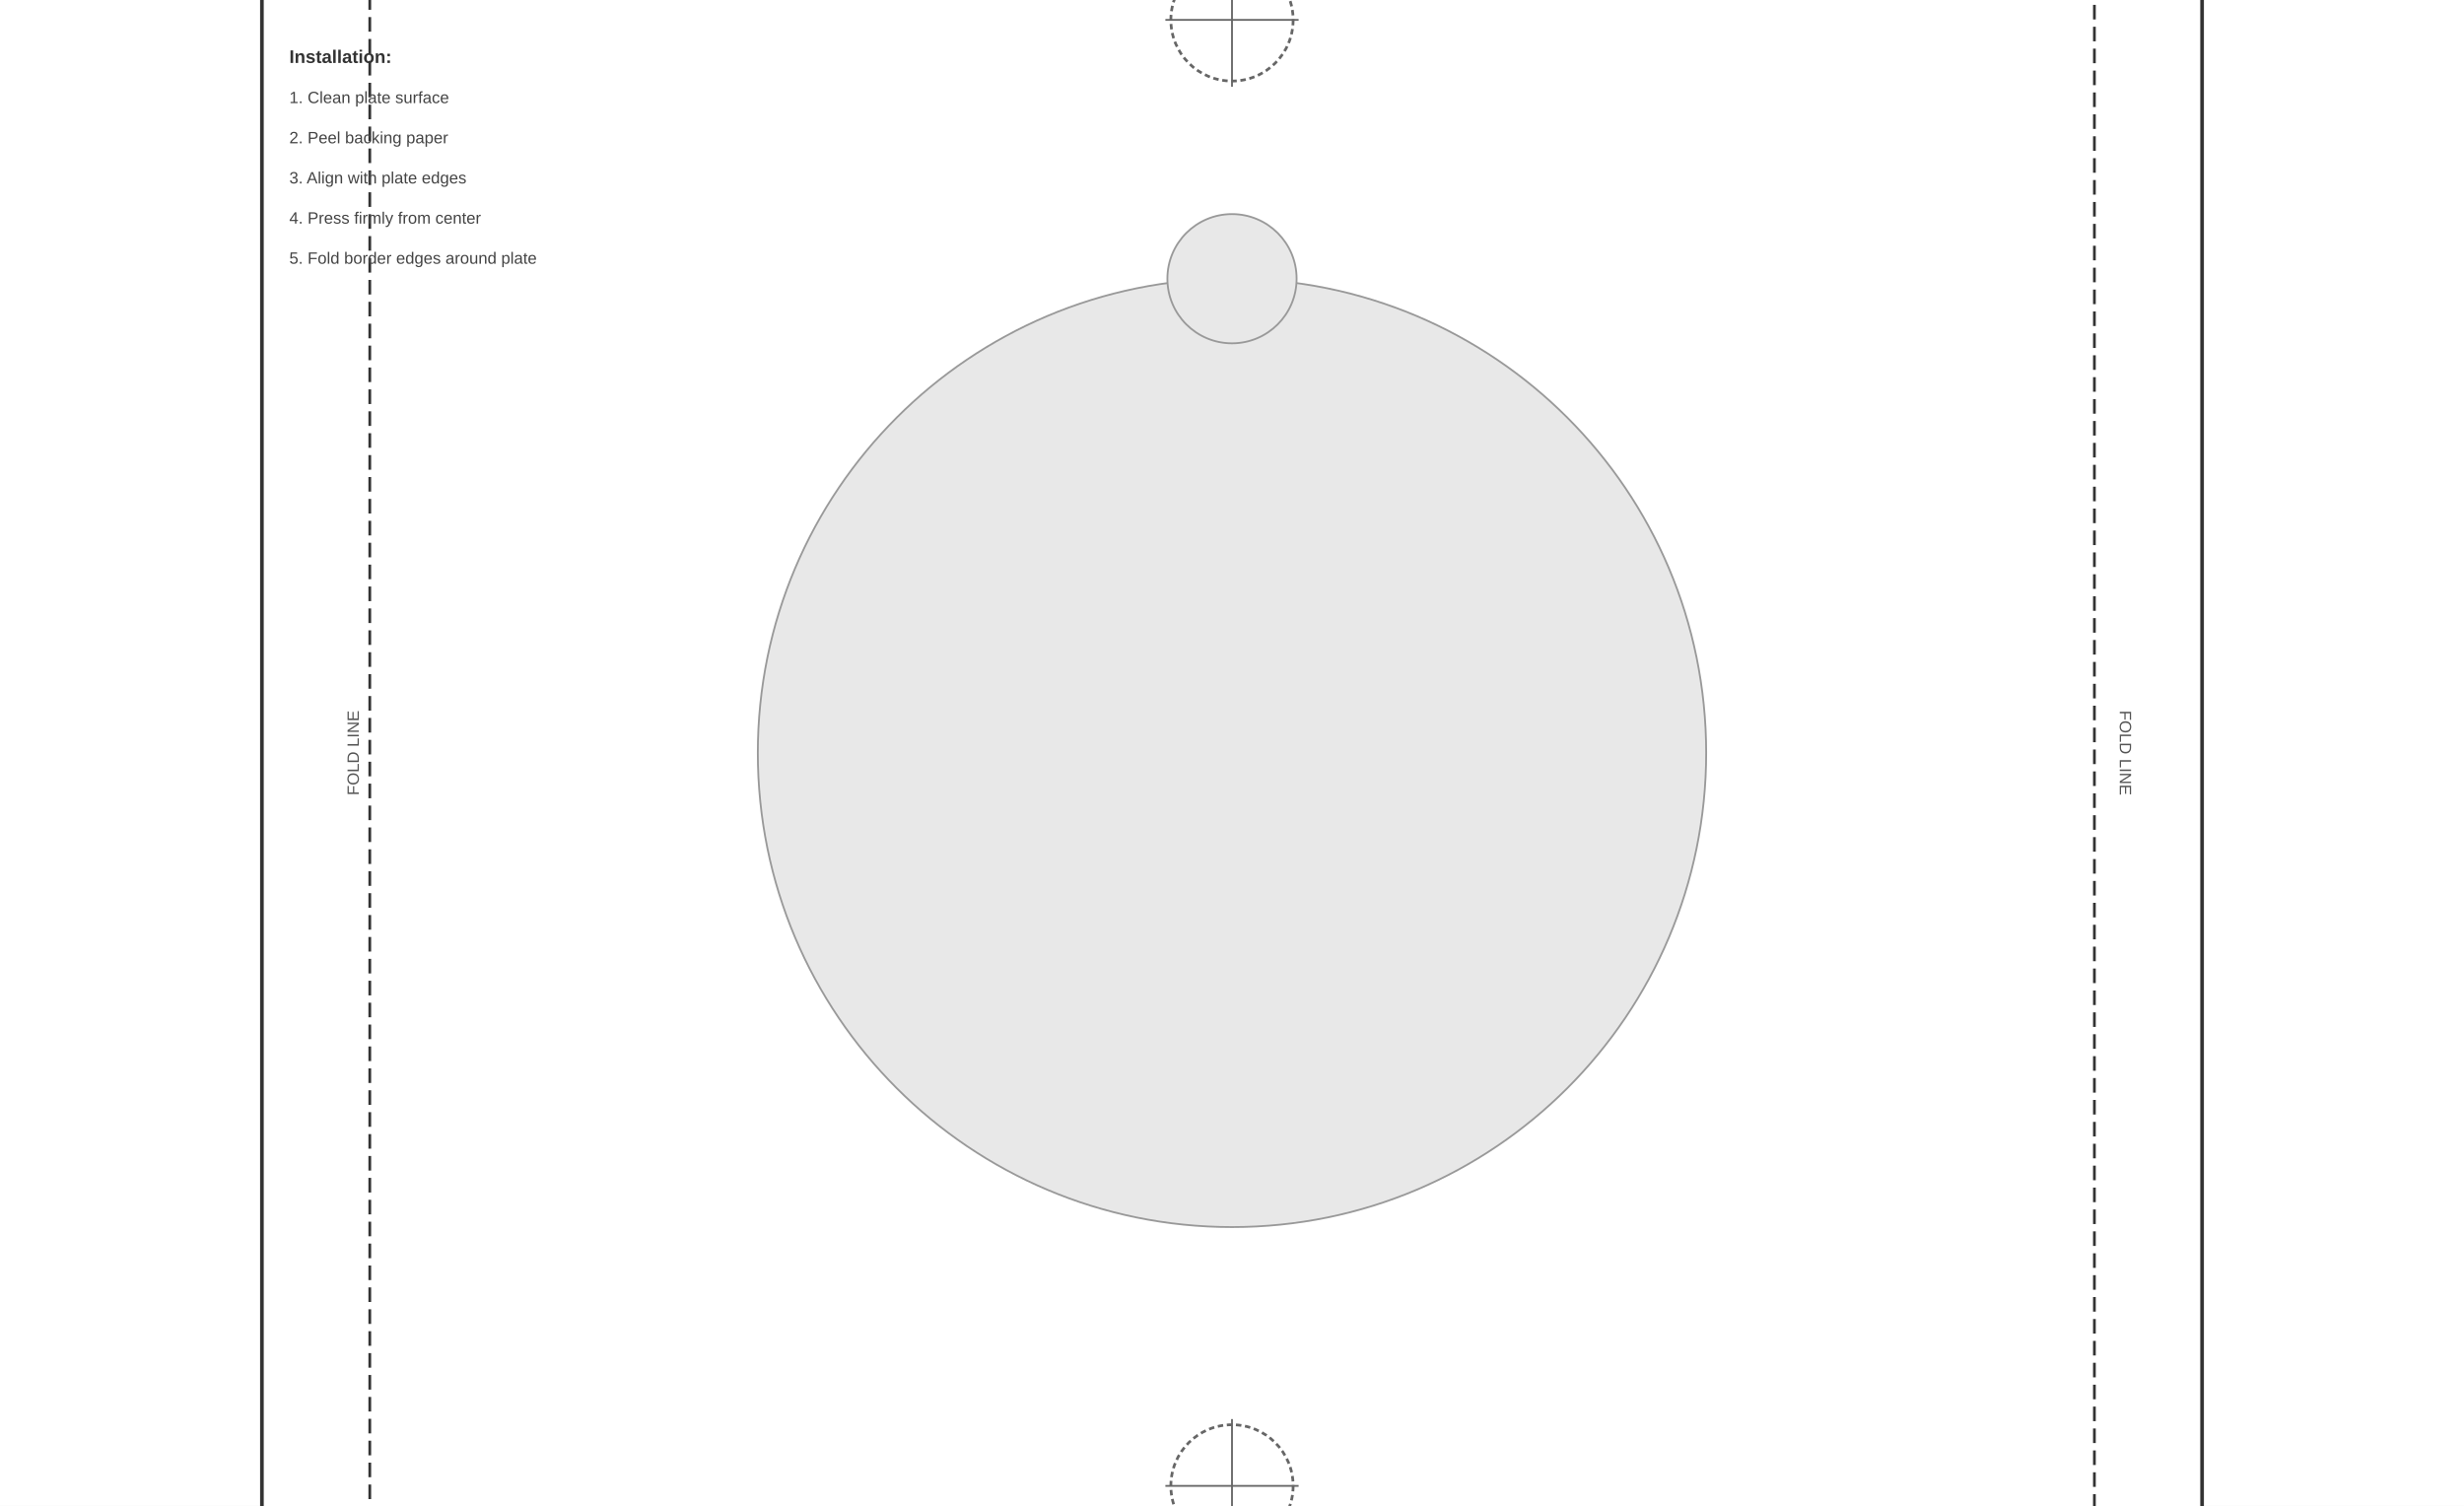
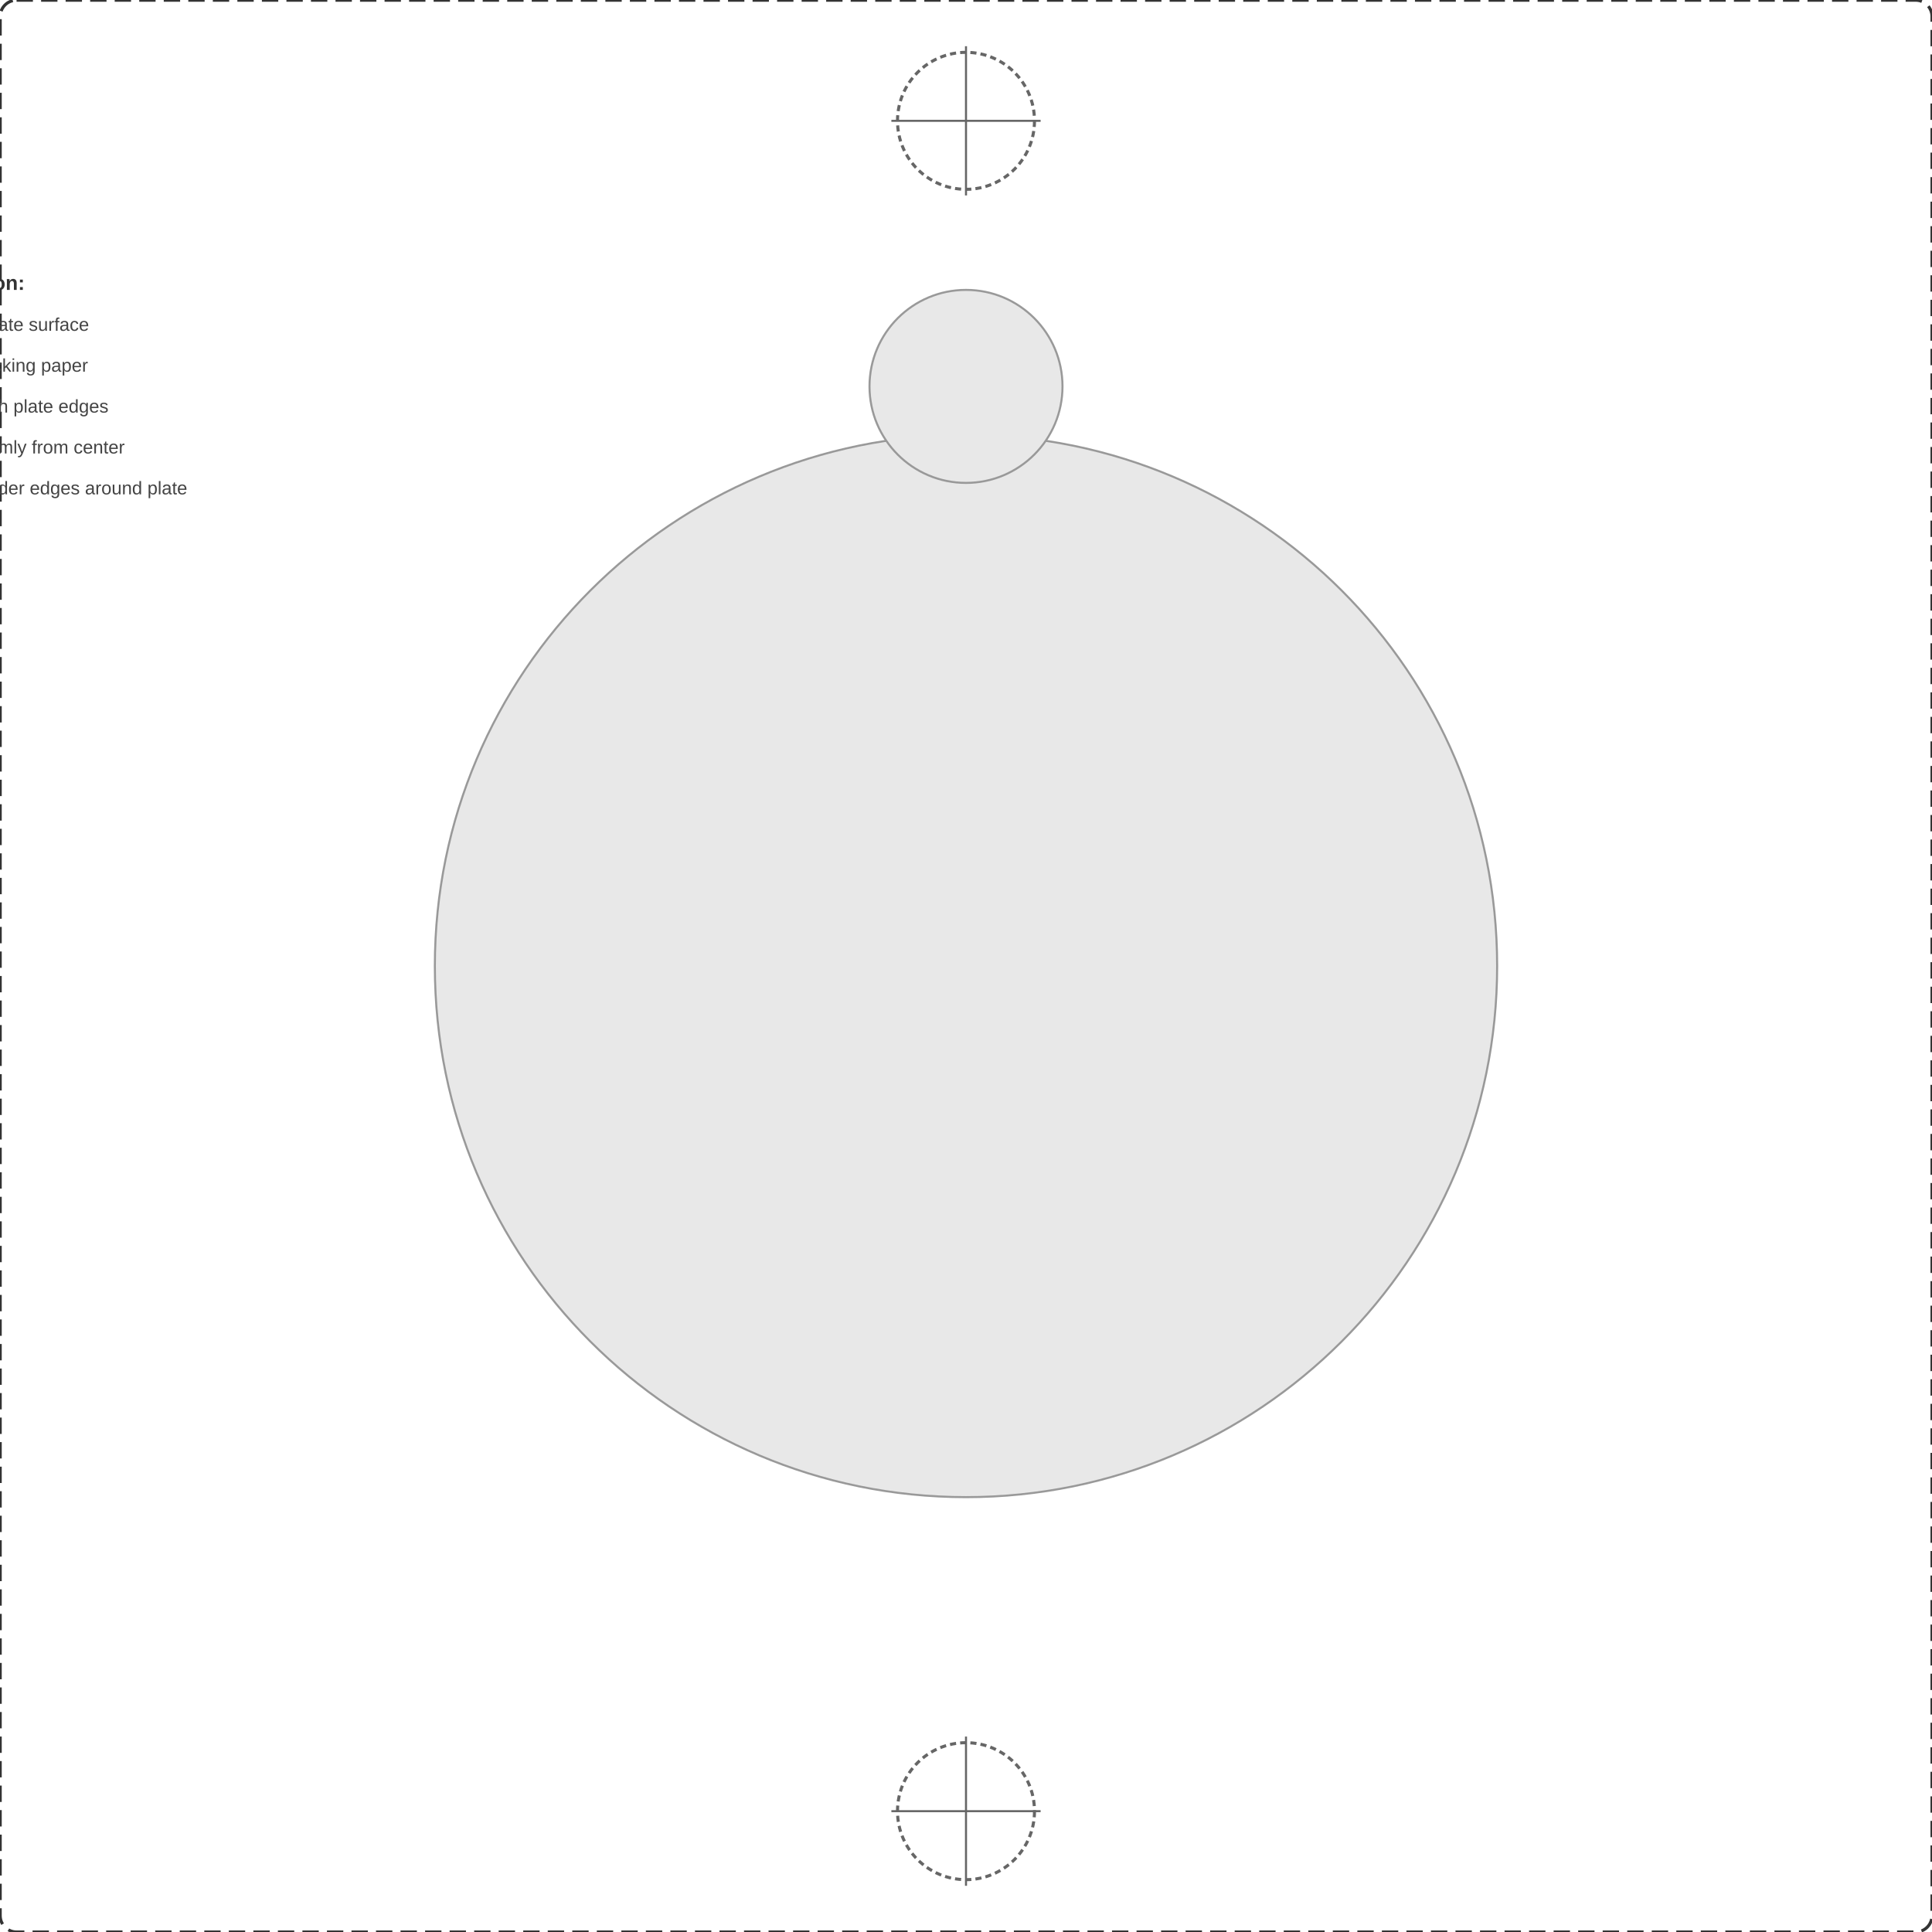
- <svg xmlns="http://www.w3.org/2000/svg" width="1350" height="825" viewBox="0 0 1350 825">
-   <rect width="1350" height="825" fill="white" />
-   <rect x="143.5" y="-119.0" width="1063.0" height="1063.0" rx="12" ry="12" fill="white" stroke="#333" stroke-width="2" />
-   <rect x="202.6" y="-59.9" width="944.9" height="944.9" rx="8" ry="8" fill="none" stroke="#333" stroke-width="1.5" stroke-dasharray="8,4" />
-   <text x="675.0" y="-65.9" font-family="Arial" font-size="9" fill="#555" text-anchor="middle">FOLD LINE</text>
-   <text x="675.0" y="898.9" font-family="Arial" font-size="9" fill="#555" text-anchor="middle">FOLD LINE</text>
-   <text x="196.6" y="412.5" font-family="Arial" font-size="9" fill="#555" text-anchor="middle" transform="rotate(-90,196.6,412.5)">FOLD LINE</text>
-   <text x="1161.4" y="412.5" font-family="Arial" font-size="9" fill="#555" text-anchor="middle" transform="rotate(90,1161.4,412.5)">FOLD LINE</text>
-   <circle cx="675.0" cy="412.5" r="259.8" fill="#e8e8e8" stroke="#999" stroke-width="1" />
-   <circle cx="675.0" cy="152.7" r="35.4" fill="#e8e8e8" stroke="#999" stroke-width="1" />
-   <circle cx="675.0" cy="10.9" r="33.5" fill="none" stroke="#666" stroke-width="1.5" stroke-dasharray="3,2" />
-   <line x1="638.5" y1="10.9" x2="711.5" y2="10.9" stroke="#666" stroke-width="1" />
-   <line x1="675.0" y1="-25.6" x2="675.0" y2="47.5" stroke="#666" stroke-width="1" />
-   <circle cx="675.0" cy="814.1" r="33.5" fill="none" stroke="#666" stroke-width="1.5" stroke-dasharray="3,2" />
-   <line x1="638.5" y1="814.1" x2="711.5" y2="814.1" stroke="#666" stroke-width="1" />
-   <line x1="675.0" y1="777.5" x2="675.0" y2="850.6" stroke="#666" stroke-width="1" />
-   <text x="675.0" y="-99.0" font-family="Arial" font-size="14" font-weight="bold" fill="#222" text-anchor="middle">CamoPro Sticker</text>
-   <text x="675.0" y="-84.0" font-family="Arial" font-size="9" fill="#666" text-anchor="middle">Type E French/Belgian</text>
-   <text x="158.5" y="34.5" font-family="Arial" font-size="10" font-weight="bold" fill="#333">Installation:</text>
-   <text x="158.5" y="56.5" font-family="Arial" font-size="9" fill="#444">1. Clean plate surface</text>
-   <text x="158.5" y="78.5" font-family="Arial" font-size="9" fill="#444">2. Peel backing paper</text>
-   <text x="158.5" y="100.5" font-family="Arial" font-size="9" fill="#444">3. Align with plate edges</text>
-   <text x="158.5" y="122.5" font-family="Arial" font-size="9" fill="#444">4. Press firmly from center</text>
-   <text x="158.5" y="144.5" font-family="Arial" font-size="9" fill="#444">5. Fold border edges around plate</text>
-   <text x="675.0" y="926.0" font-family="Arial" font-size="8" fill="#cc0000" text-anchor="middle">⚠ Do not cover live electrical contacts</text>
-   <text x="675.0" y="938.0" font-family="Arial" font-size="7" fill="#999" text-anchor="middle">80mm × 80mm + 5mm border | EU</text>
+ <svg xmlns="http://www.w3.org/2000/svg" width="945" height="945" viewBox="0 0 945 945">
+   <rect width="945" height="945" fill="white" />
+   <rect x="-59.0" y="-59.0" width="1063.0" height="1063.0" rx="12" ry="12" fill="white" stroke="#333" stroke-width="2" />
+   <rect x="0.1" y="0.1" width="944.9" height="944.9" rx="8" ry="8" fill="none" stroke="#333" stroke-width="1.5" stroke-dasharray="8,4" />
+   <text x="472.5" y="-5.9" font-family="Arial" font-size="9" fill="#555" text-anchor="middle">FOLD LINE</text>
+   <text x="472.5" y="958.9" font-family="Arial" font-size="9" fill="#555" text-anchor="middle">FOLD LINE</text>
+   <text x="-5.9" y="472.5" font-family="Arial" font-size="9" fill="#555" text-anchor="middle" transform="rotate(-90,-5.9,472.5)">FOLD LINE</text>
+   <text x="958.9" y="472.5" font-family="Arial" font-size="9" fill="#555" text-anchor="middle" transform="rotate(90,958.9,472.5)">FOLD LINE</text>
+   <circle cx="472.5" cy="472.5" r="259.8" fill="#e8e8e8" stroke="#999" stroke-width="1" />
+   <circle cx="472.5" cy="189.0" r="47.2" fill="#e8e8e8" stroke="#999" stroke-width="1" />
+   <circle cx="472.5" cy="59.1" r="33.5" fill="none" stroke="#666" stroke-width="1.5" stroke-dasharray="3,2" />
+   <line x1="436.0" y1="59.1" x2="509.0" y2="59.1" stroke="#666" stroke-width="1" />
+   <line x1="472.5" y1="22.6" x2="472.5" y2="95.6" stroke="#666" stroke-width="1" />
+   <circle cx="472.5" cy="885.9" r="33.5" fill="none" stroke="#666" stroke-width="1.5" stroke-dasharray="3,2" />
+   <line x1="436.0" y1="885.9" x2="509.0" y2="885.9" stroke="#666" stroke-width="1" />
+   <line x1="472.5" y1="849.4" x2="472.5" y2="922.4" stroke="#666" stroke-width="1" />
+   <text x="472.5" y="-39.0" font-family="Arial" font-size="14" font-weight="bold" fill="#222" text-anchor="middle">CamoPro Sticker</text>
+   <text x="472.5" y="-24.0" font-family="Arial" font-size="9" fill="#666" text-anchor="middle">Type E France</text>
+   <text x="-44.0" y="141.8" font-family="Arial" font-size="10" font-weight="bold" fill="#333">Installation:</text>
+   <text x="-44.0" y="161.8" font-family="Arial" font-size="9" fill="#444">1. Clean plate surface</text>
+   <text x="-44.0" y="181.8" font-family="Arial" font-size="9" fill="#444">2. Peel backing paper</text>
+   <text x="-44.0" y="201.8" font-family="Arial" font-size="9" fill="#444">3. Align with plate edges</text>
+   <text x="-44.0" y="221.8" font-family="Arial" font-size="9" fill="#444">4. Press firmly from center</text>
+   <text x="-44.0" y="241.8" font-family="Arial" font-size="9" fill="#444">5. Fold border edges around plate</text>
+   <text x="472.5" y="986.0" font-family="Arial" font-size="8" fill="#cc0000" text-anchor="middle">Do not cover live electrical contacts</text>
+   <text x="472.5" y="998.0" font-family="Arial" font-size="7" fill="#999" text-anchor="middle">80x80mm + 5mm border</text>
</svg>
